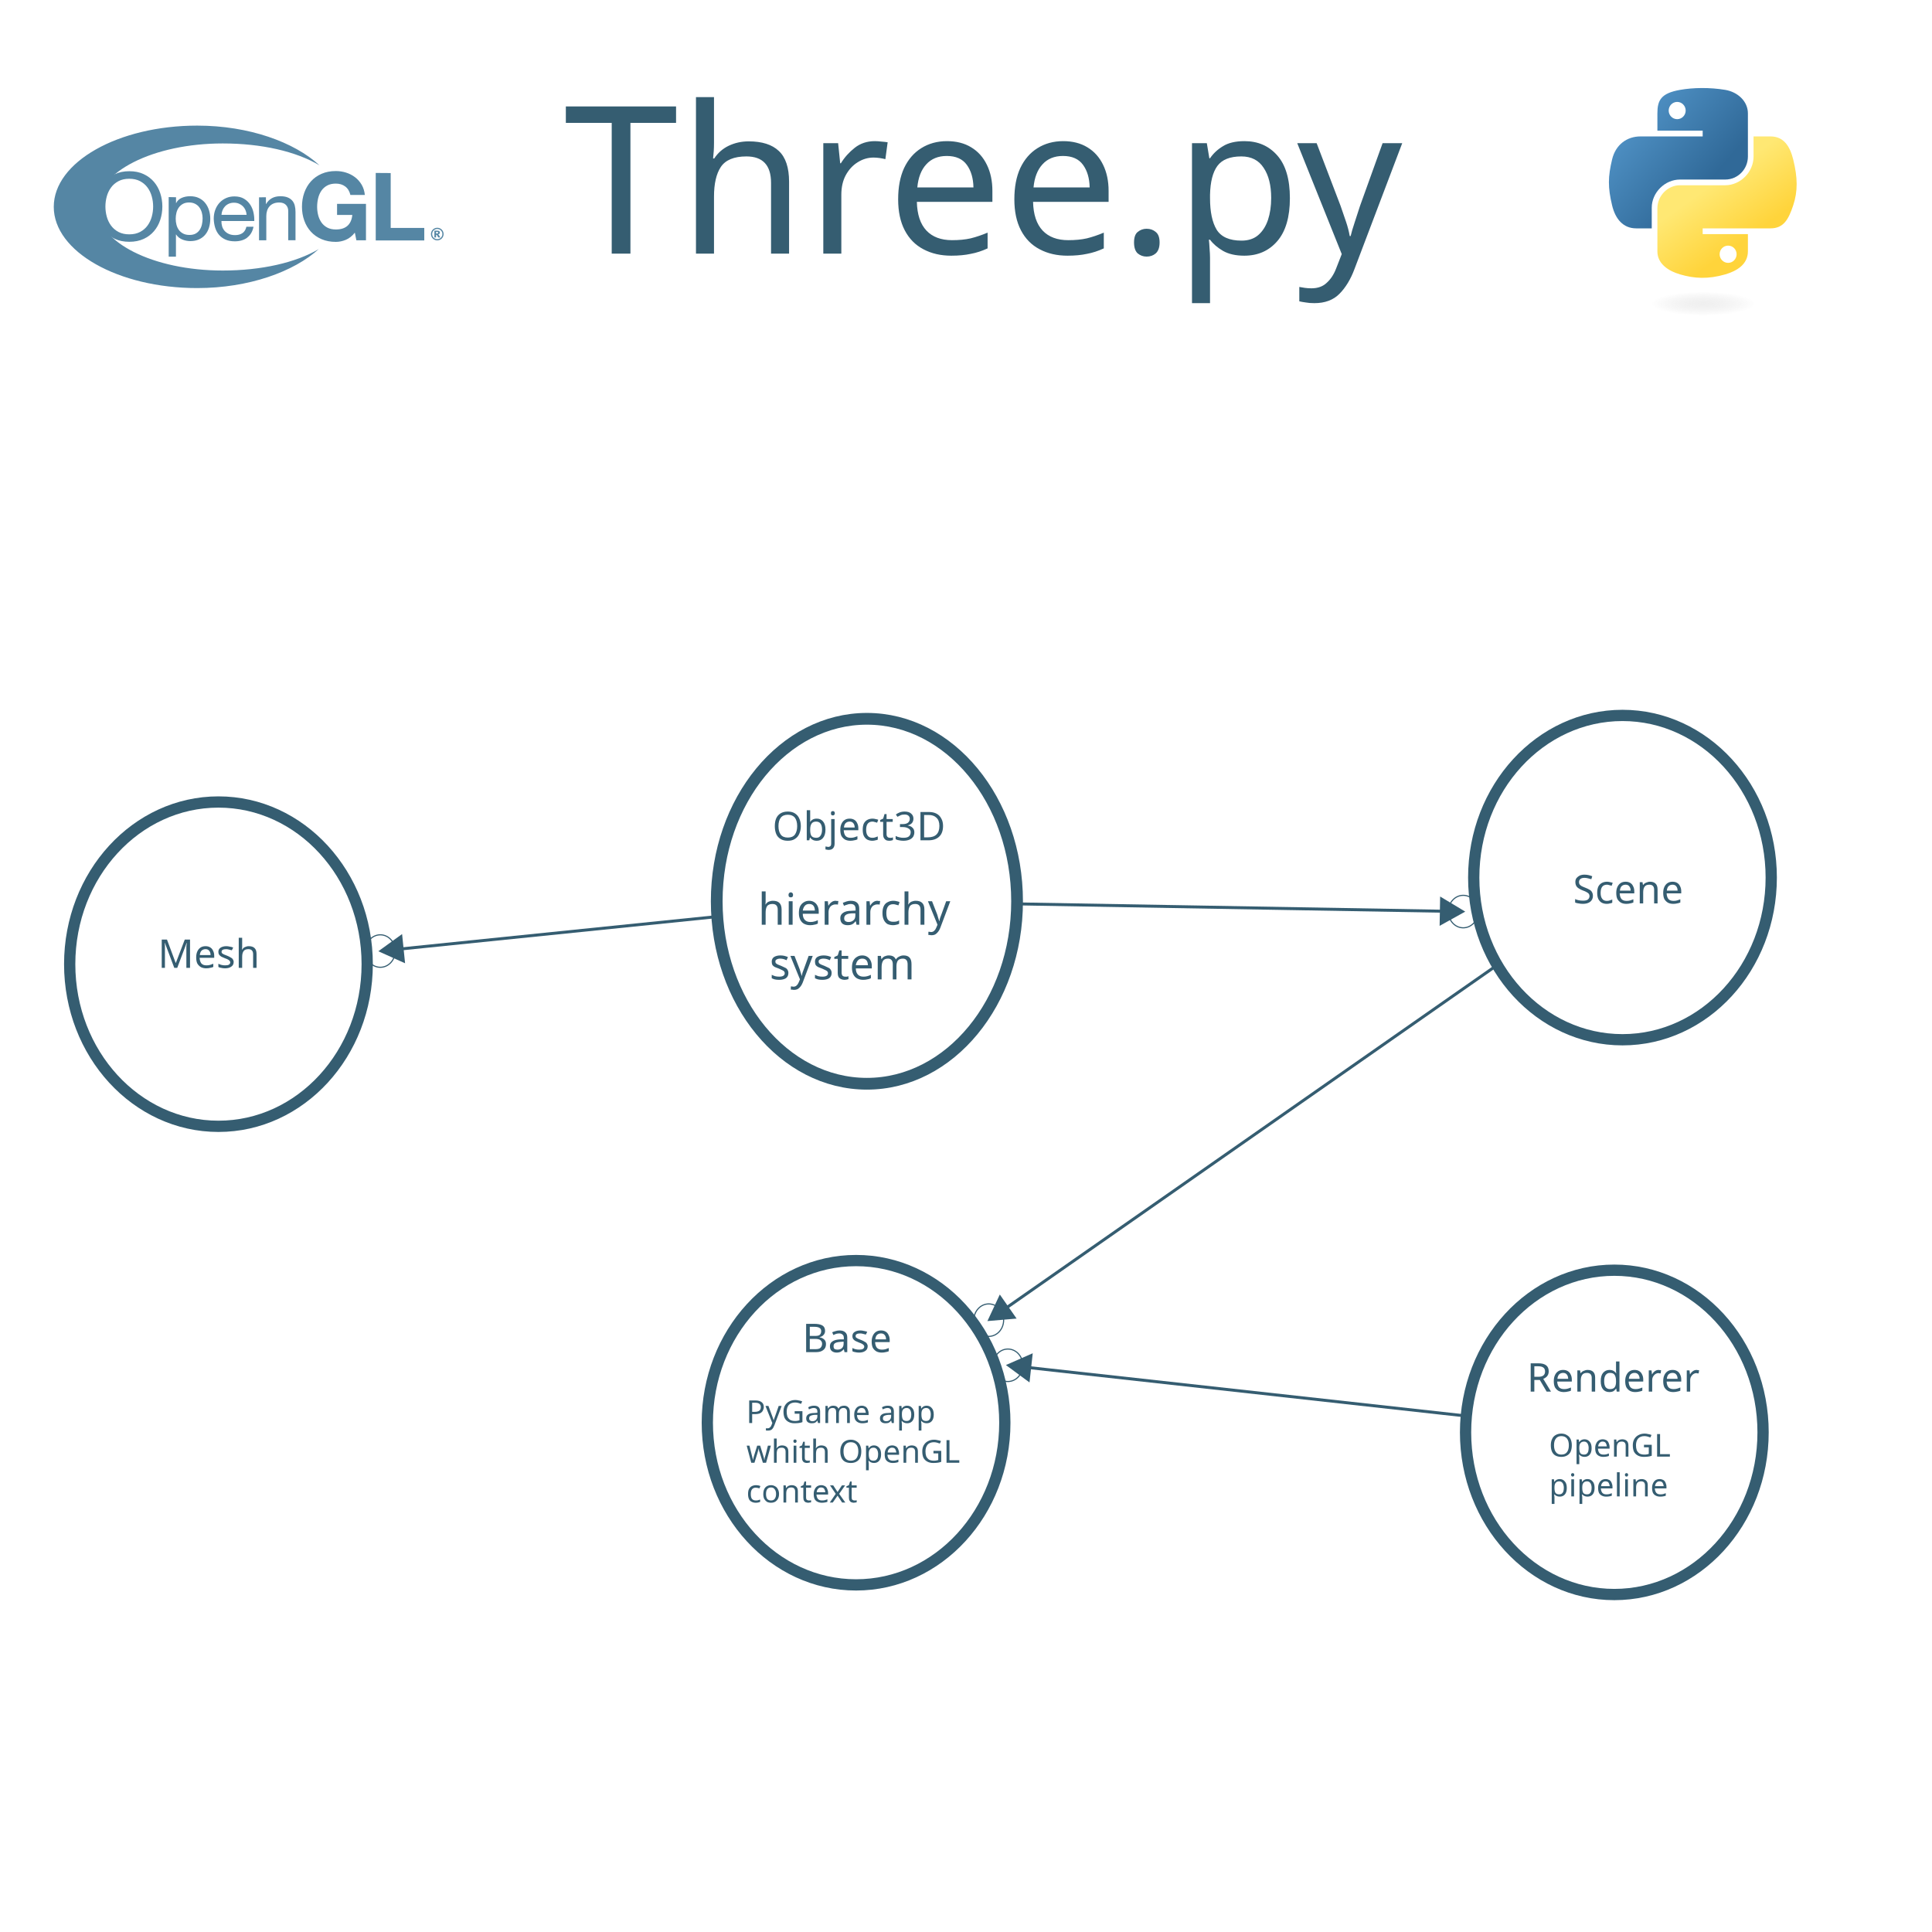
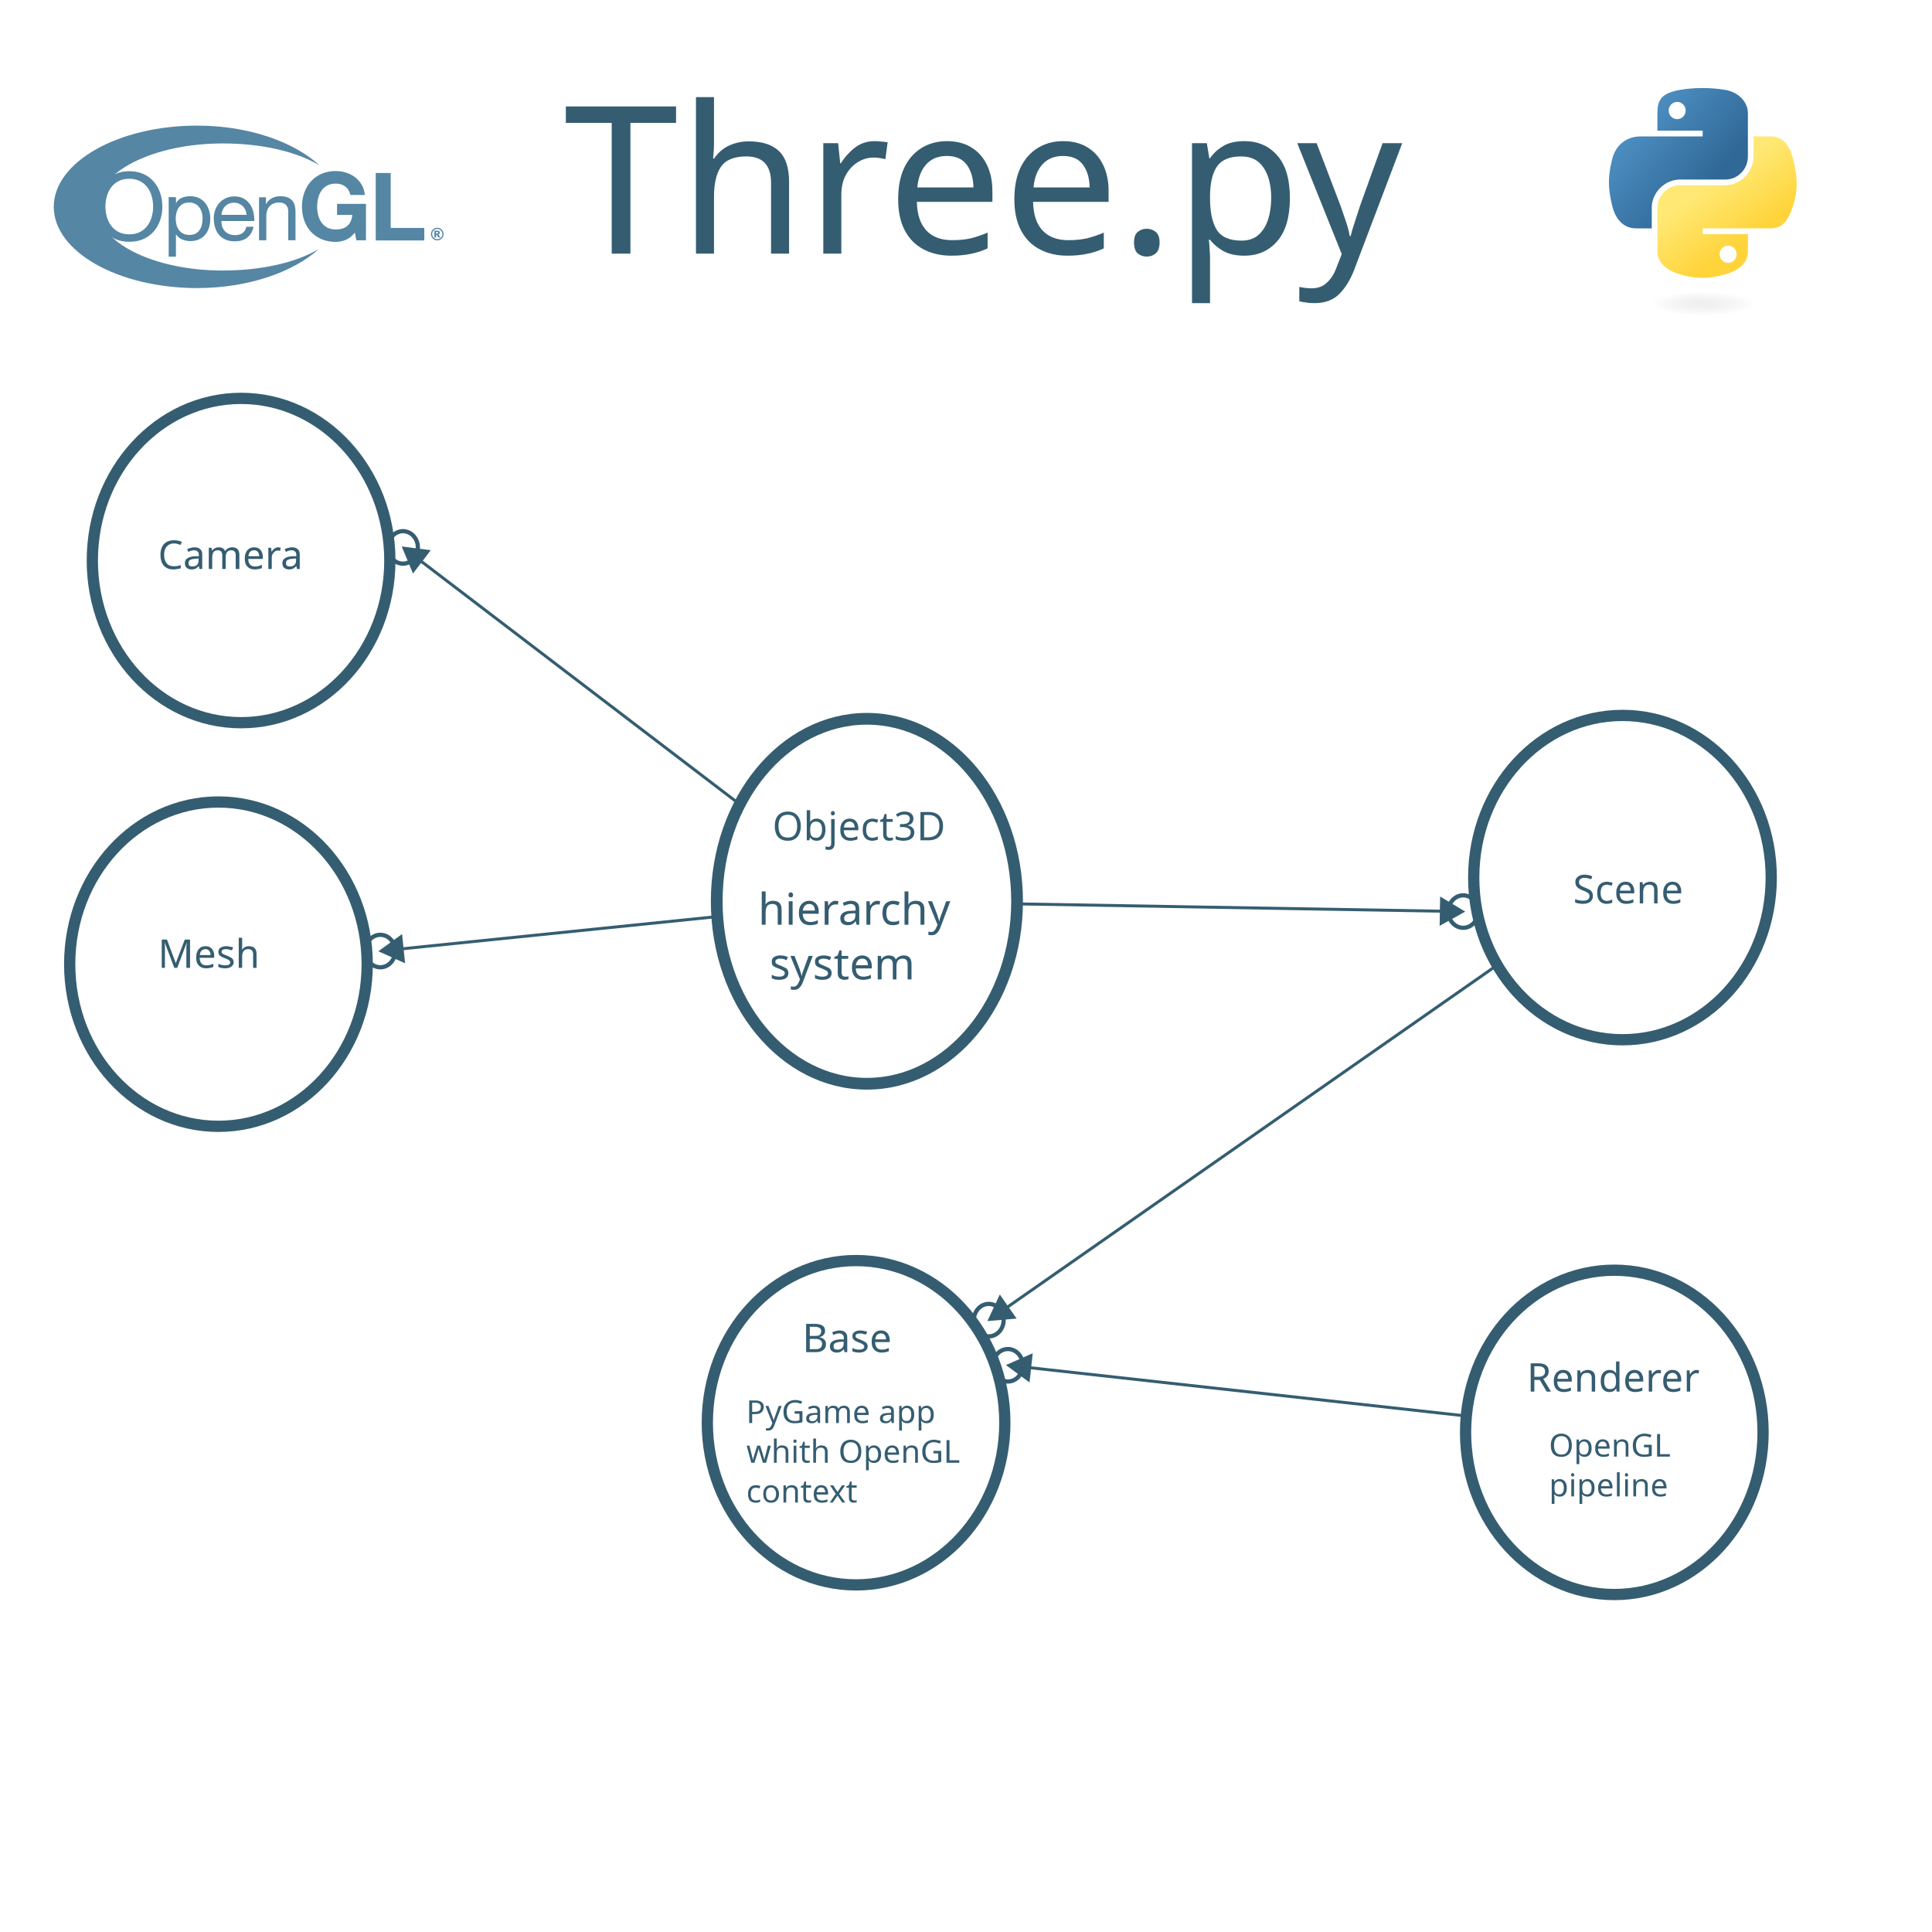
<svg xmlns="http://www.w3.org/2000/svg" xmlns:xlink="http://www.w3.org/1999/xlink" width="500" height="500" viewBox="0 0 132.292 132.292" version="1.1" id="svg5">
  <defs id="defs2">
    <marker style="overflow:visible" id="TriangleInL" refX="0" refY="0" orient="auto">
      <path transform="scale(-0.8)" style="fill:context-stroke;fill-rule:evenodd;stroke:context-stroke;stroke-width:1pt" d="M 5.77,0 -2.88,5 V -5 Z" id="path23902" />
    </marker>
    <marker style="overflow:visible" id="Tail" refX="0" refY="0" orient="auto">
      <g transform="scale(-1.2)" id="g23817">
        <path style="fill:none;fill-rule:evenodd;stroke:context-stroke;stroke-width:0.8;stroke-linecap:round" d="M -3.805,-3.959 0.544,0" id="path23805" />
        <path style="fill:none;fill-rule:evenodd;stroke:context-stroke;stroke-width:0.8;stroke-linecap:round" d="M -1.287,-3.959 3.062,0" id="path23807" />
        <path style="fill:none;fill-rule:evenodd;stroke:context-stroke;stroke-width:0.8;stroke-linecap:round" d="M 1.305,-3.959 5.654,0" id="path23809" />
        <path style="fill:none;fill-rule:evenodd;stroke:context-stroke;stroke-width:0.8;stroke-linecap:round" d="M -3.805,4.178 0.544,0.22" id="path23811" />
        <path style="fill:none;fill-rule:evenodd;stroke:context-stroke;stroke-width:0.8;stroke-linecap:round" d="M -1.287,4.178 3.062,0.22" id="path23813" />
        <path style="fill:none;fill-rule:evenodd;stroke:context-stroke;stroke-width:0.8;stroke-linecap:round" d="M 1.305,4.178 5.654,0.22" id="path23815" />
      </g>
    </marker>
    <marker style="overflow:visible" id="Arrow1Lstart" refX="0" refY="0" orient="auto">
      <path transform="matrix(0.8,0,0,0.8,10,0)" style="fill:context-stroke;fill-rule:evenodd;stroke:context-stroke;stroke-width:1pt" d="M 0,0 5,-5 -12.5,0 5,5 Z" id="path23769" />
    </marker>
    <linearGradient id="linearGradient7268">
      <stop style="stop-color:#be7900;stop-opacity:1;" offset="0" id="stop7266" />
    </linearGradient>
    <linearGradient id="linearGradient2795">
      <stop style="stop-color:#b8b8b8;stop-opacity:0.498;" offset="0" id="stop2797" />
      <stop style="stop-color:#7f7f7f;stop-opacity:0;" offset="1" id="stop2799" />
    </linearGradient>
    <linearGradient id="linearGradient2787">
      <stop style="stop-color:#7f7f7f;stop-opacity:0.5;" offset="0" id="stop2789" />
      <stop style="stop-color:#7f7f7f;stop-opacity:0;" offset="1" id="stop2791" />
    </linearGradient>
    <linearGradient id="linearGradient3676">
      <stop style="stop-color:#b2b2b2;stop-opacity:0.5;" offset="0" id="stop3678" />
      <stop style="stop-color:#b3b3b3;stop-opacity:0;" offset="1" id="stop3680" />
    </linearGradient>
    <linearGradient id="linearGradient3236">
      <stop style="stop-color:#f4f4f4;stop-opacity:1" offset="0" id="stop3244" />
      <stop style="stop-color:white;stop-opacity:1" offset="1" id="stop3240" />
    </linearGradient>
    <linearGradient id="linearGradient4671">
      <stop style="stop-color:#ffd43b;stop-opacity:1;" offset="0" id="stop4673" />
      <stop style="stop-color:#ffe873;stop-opacity:1" offset="1" id="stop4675" />
    </linearGradient>
    <linearGradient id="linearGradient4689">
      <stop style="stop-color:#5a9fd4;stop-opacity:1;" offset="0" id="stop4691" />
      <stop style="stop-color:#306998;stop-opacity:1;" offset="1" id="stop4693" />
    </linearGradient>
    <linearGradient x1="224.24" y1="144.757" x2="-65.309" y2="144.757" id="linearGradient2987" xlink:href="#linearGradient4671" gradientUnits="userSpaceOnUse" gradientTransform="translate(100.2702,99.61116)" />
    <linearGradient x1="172.942" y1="77.476" x2="26.67" y2="76.313" id="linearGradient2990" xlink:href="#linearGradient4689" gradientUnits="userSpaceOnUse" gradientTransform="translate(100.2702,99.61116)" />
    <linearGradient xlink:href="#linearGradient4671" id="linearGradient2255" gradientUnits="userSpaceOnUse" gradientTransform="matrix(0.562541,0,0,0.567972,-11.5974,-7.60954)" x1="224.24" y1="144.757" x2="-65.309" y2="144.757" />
    <linearGradient xlink:href="#linearGradient4689" id="linearGradient2258" gradientUnits="userSpaceOnUse" gradientTransform="matrix(0.562541,0,0,0.567972,-11.5974,-7.60954)" x1="172.942" y1="76.176" x2="26.67" y2="76.313" />
    <radialGradient xlink:href="#linearGradient2795" id="radialGradient2801" cx="61.519" cy="132.286" fx="61.519" fy="132.286" r="29.037" gradientTransform="matrix(1,0,0,0.177966,0,108.7434)" gradientUnits="userSpaceOnUse" />
    <radialGradient xlink:href="#linearGradient2795" id="radialGradient2801-0" cx="61.519" cy="132.286" fx="61.519" fy="132.286" r="29.037" gradientTransform="matrix(1,0,0,0.177966,0,108.7434)" gradientUnits="userSpaceOnUse" />
    <linearGradient xlink:href="#linearGradient4671" id="linearGradient1475" gradientUnits="userSpaceOnUse" gradientTransform="matrix(0.562541,0,0,0.567972,-14.99112,-11.70237)" x1="150.961" y1="192.352" x2="112.031" y2="137.273" />
    <linearGradient xlink:href="#linearGradient4689" id="linearGradient1478" gradientUnits="userSpaceOnUse" gradientTransform="matrix(0.562541,0,0,0.567972,-14.99112,-11.70237)" x1="26.649" y1="20.604" x2="135.665" y2="114.398" />
    <radialGradient xlink:href="#linearGradient2795" id="radialGradient1480" gradientUnits="userSpaceOnUse" gradientTransform="matrix(1.7490565e-8,-0.239947,1.054668,3.7915457e-7,-83.7008,142.462)" cx="61.519" cy="132.286" fx="61.519" fy="132.286" r="29.037" />
  </defs>
  <g id="layer1" style="display:inline">
    <ellipse style="fill:none;fill-rule:evenodd;stroke:#355d71;stroke-width:0.804;stroke-miterlimit:4;stroke-dasharray:none;stroke-opacity:1" id="path31" cx="59.36" cy="61.714" rx="10.283" ry="12.495" />
    <text xml:space="preserve" style="font-size:2.721px;line-height:1.25;font-family:sans-serif;letter-spacing:0px;fill:#355d71;fill-opacity:1;stroke-width:0.204" x="52.884" y="57.539" id="text3026">
      <tspan id="tspan3024" style="fill:#355d71;fill-opacity:1;stroke-width:0.204" x="52.884" y="57.539">Object3D</tspan>
    </text>
    <ellipse style="fill:none;stroke:#355d71;stroke-width:0.771;stroke-opacity:1" id="path5034" cx="58.619" cy="97.42" rx="10.186" ry="11.104" />
    <text xml:space="preserve" style="font-size:2.721px;line-height:1.25;font-family:sans-serif;letter-spacing:0px;fill:#355d71;fill-opacity:1;stroke-width:0.204" x="54.934" y="92.588" id="text10244">
      <tspan id="tspan10242" style="fill:#355d71;fill-opacity:1;stroke-width:0.204" x="54.934" y="92.588">Base</tspan>
    </text>
    <text xml:space="preserve" style="font-size:2.177px;line-height:1.25;font-family:sans-serif;letter-spacing:0px;fill:#355d71;fill-opacity:1;stroke-width:0.204" x="51.096" y="97.44" id="text15365">
      <tspan id="tspan15363" style="font-size:2.177px;fill:#355d71;fill-opacity:1;stroke-width:0.204" x="51.096" y="97.44">PyGame app</tspan>
      <tspan style="font-size:2.177px;fill:#355d71;fill-opacity:1;stroke-width:0.204" x="51.096" y="100.16" id="tspan16553">whith OpenGL</tspan>
      <tspan style="font-size:2.177px;fill:#355d71;fill-opacity:1;stroke-width:0.204" x="51.096" y="102.881" id="tspan16555">context</tspan>
    </text>
    <ellipse style="fill:none;stroke:#355d71;stroke-width:0.771;stroke-opacity:1" id="ellipse20633" cx="110.539" cy="98.08" rx="10.186" ry="11.104" />
    <text xml:space="preserve" style="font-size:2.721px;line-height:1.25;font-family:sans-serif;letter-spacing:0px;fill:#355d71;fill-opacity:1;stroke-width:0.204" x="104.546" y="95.291" id="text20637">
      <tspan id="tspan20635" style="fill:#355d71;fill-opacity:1;stroke-width:0.204" x="104.546" y="95.291">Renderer</tspan>
    </text>
    <text xml:space="preserve" style="font-size:2.177px;line-height:1.25;font-family:sans-serif;letter-spacing:0px;fill:#355d71;fill-opacity:1;stroke-width:0.204" x="106.066" y="99.743" id="text20645">
      <tspan style="font-size:2.177px;fill:#355d71;fill-opacity:1;stroke-width:0.204" x="106.066" y="99.743" id="tspan20641">OpenGL </tspan>
      <tspan style="font-size:2.177px;fill:#355d71;fill-opacity:1;stroke-width:0.204" x="106.066" y="102.464" id="tspan22003">pipeline</tspan>
      <tspan style="font-size:2.177px;fill:#355d71;fill-opacity:1;stroke-width:0.204" x="106.066" y="105.184" id="tspan20643" />
    </text>
-     <ellipse style="fill:none;fill-opacity:1;stroke:#355d71;stroke-width:0.077;stroke-opacity:1" id="ellipse23432" cx="69.015" cy="93.486" rx="1.02" ry="1.112" />
+     <ellipse style="fill:none;fill-opacity:1;stroke:#355d71;stroke-width:0.289;stroke-opacity:1;stroke-miterlimit:4;stroke-dasharray:none" id="ellipse23432" cx="69.015" cy="93.486" rx="1.02" ry="1.112" />
    <path style="fill:none;fill-rule:evenodd;stroke:#355d71;stroke-width:0.204px;stroke-linecap:butt;stroke-linejoin:miter;stroke-opacity:1;marker-start:url(#TriangleInL)" d="M 70.03,93.598 100.405,96.959" id="path24336" />
    <ellipse style="fill:none;stroke:#355d71;stroke-width:0.771;stroke-opacity:1" id="ellipse26024" cx="111.098" cy="60.092" rx="10.186" ry="11.104" />
    <text xml:space="preserve" style="font-size:2.721px;line-height:1.25;font-family:sans-serif;letter-spacing:0px;fill:#355d71;fill-opacity:1;stroke-width:0.204" x="107.715" y="61.859" id="text26028">
      <tspan id="tspan26026" style="fill:#355d71;fill-opacity:1;stroke-width:0.204" x="107.715" y="61.859">Scene</tspan>
    </text>
    <path style="display:inline;fill:none;fill-rule:evenodd;stroke:#355d71;stroke-width:0.204px;stroke-linecap:butt;stroke-linejoin:miter;stroke-opacity:1;marker-start:url(#TriangleInL)" d="M 99.173,62.402 69.641,61.892" id="path27798" />
    <path style="display:inline;fill:none;fill-rule:evenodd;stroke:#355d71;stroke-width:0.204px;stroke-linecap:butt;stroke-linejoin:miter;stroke-opacity:1;marker-start:url(#TriangleInL)" d="M 68.562,89.796 102.521,66.082" id="path27902" />
-     <ellipse style="fill:none;fill-opacity:1;stroke:#355d71;stroke-width:0.077;stroke-opacity:1" id="ellipse28006" cx="67.703" cy="90.396" rx="1.02" ry="1.112" />
-     <ellipse style="fill:none;fill-opacity:1;stroke:#355d71;stroke-width:0.077;stroke-opacity:1" id="ellipse28110" cx="100.193" cy="62.419" rx="1.02" ry="1.112" />
+     <ellipse style="fill:none;fill-opacity:1;stroke:#355d71;stroke-width:0.289;stroke-opacity:1;stroke-miterlimit:4;stroke-dasharray:none" id="ellipse28006" cx="67.703" cy="90.396" rx="1.02" ry="1.112" />
+     <ellipse style="fill:none;fill-opacity:1;stroke:#355d71;stroke-width:0.289;stroke-opacity:1;stroke-miterlimit:4;stroke-dasharray:none" id="ellipse28110" cx="100.193" cy="62.419" rx="1.02" ry="1.112" />
    <text xml:space="preserve" style="font-size:2.993px;line-height:1.25;font-family:sans-serif;letter-spacing:0px;fill:#355d71;fill-opacity:1;stroke-width:0.204" x="51.91" y="63.32" id="text33891">
      <tspan style="font-size:2.993px;fill:#355d71;fill-opacity:1;stroke-width:0.204" x="51.91" y="63.32" id="tspan33889">hierarchy </tspan>
      <tspan style="font-size:2.993px;fill:#355d71;fill-opacity:1;stroke-width:0.204" x="51.91" y="67.061" id="tspan40004"> system</tspan>
    </text>
    <ellipse style="fill:none;stroke:#355d71;stroke-width:0.771;stroke-opacity:1" id="ellipse48041" cx="14.958" cy="66.02" rx="10.186" ry="11.104" />
    <text xml:space="preserve" style="font-size:2.721px;line-height:1.25;font-family:sans-serif;letter-spacing:0px;fill:#355d71;fill-opacity:1;stroke-width:0.204" x="10.81" y="66.273" id="text48045">
      <tspan id="tspan48043" style="fill:#355d71;fill-opacity:1;stroke-width:0.204" x="10.81" y="66.273">Mesh</tspan>
    </text>
    <path style="display:inline;fill:none;fill-rule:evenodd;stroke:#355d71;stroke-width:0.204px;stroke-linecap:butt;stroke-linejoin:miter;stroke-opacity:1;marker-start:url(#TriangleInL)" d="M 27.059,65.018 49.113,62.762" id="path48401" />
-     <ellipse style="fill:none;fill-opacity:1;stroke:#355d71;stroke-width:0.077;stroke-opacity:1" id="ellipse48403" cx="26.043" cy="65.122" rx="1.02" ry="1.112" />
+     <ellipse style="fill:none;fill-opacity:1;stroke:#355d71;stroke-width:0.289;stroke-opacity:1;stroke-miterlimit:4;stroke-dasharray:none" id="ellipse48403" cx="26.043" cy="65.122" rx="1.02" ry="1.112" />
    <text xml:space="preserve" style="font-size:14.111px;line-height:1.25;font-family:sans-serif;letter-spacing:0px;fill:#355d71;fill-opacity:1;stroke-width:0.204" x="38.606" y="17.367" id="text907">
      <tspan id="tspan905" style="font-style:normal;font-variant:normal;font-weight:normal;font-stretch:normal;font-size:14.111px;font-family:sans-serif;-inkscape-font-specification:sans-serif;fill:#355d71;fill-opacity:1;stroke-width:0.204" x="38.606" y="17.367">Three.py</tspan>
    </text>
    <g id="g1098" transform="matrix(0.115642,0,0,0.115642,110.1695,6.027553)">
      <path style="fill:url(#linearGradient1478);fill-opacity:1" d="M 54.919,9.1927389e-4 C 50.335,0.022 45.958,0.413 42.106,1.095 30.76,3.099 28.7,7.295 28.7,15.032 v 10.219 h 26.812 v 3.406 h -26.812 -10.062 c -7.792,0 -14.616,4.684 -16.75,13.594 -2.462,10.213 -2.571,16.586 0,27.25 1.906,7.938 6.458,13.594 14.25,13.594 h 9.219 v -12.25 c 0,-8.85 7.657,-16.656 16.75,-16.656 h 26.781 c 7.455,0 13.406,-6.138 13.406,-13.625 v -25.531 c 0,-7.266 -6.13,-12.725 -13.406,-13.937 C 64.282,0.328 59.502,-0.02 54.919,9.1927389e-4 Z m -14.5,8.219 c 2.77,0 5.031,2.299 5.031,5.125 -2e-6,2.816 -2.262,5.094 -5.031,5.094 -2.779,-1e-6 -5.031,-2.277 -5.031,-5.094 -10e-7,-2.826 2.252,-5.125 5.031,-5.125 z" id="path1948" />
      <path style="fill:url(#linearGradient1475);fill-opacity:1" d="m 85.638,28.657 v 11.906 c 0,9.231 -7.826,17 -16.75,17 h -26.781 c -7.336,0 -13.406,6.278 -13.406,13.625 v 25.531 c 0,7.266 6.319,11.54 13.406,13.625 8.487,2.496 16.626,2.947 26.781,0 6.75,-1.954 13.406,-5.888 13.406,-13.625 V 86.501 h -26.781 v -3.406 h 26.781 13.406 c 7.792,0 10.696,-5.435 13.406,-13.594 2.799,-8.399 2.68,-16.476 0,-27.25 -1.926,-7.757 -5.604,-13.594 -13.406,-13.594 z m -15.062,64.656 c 2.779,3e-6 5.031,2.277 5.031,5.094 -2e-6,2.826 -2.252,5.125 -5.031,5.125 -2.77,0 -5.031,-2.299 -5.031,-5.125 2e-6,-2.816 2.262,-5.094 5.031,-5.094 z" id="path1950" />
      <ellipse style="opacity:0.444;fill:url(#radialGradient1480);fill-opacity:1;fill-rule:nonzero;stroke:none;stroke-width:15.417;stroke-miterlimit:4;stroke-dasharray:none;stroke-opacity:1" id="path1894" cx="55.817" cy="127.701" rx="35.931" ry="6.967" />
    </g>
    <g id="g1141" transform="matrix(0.02472074,0,0,0.02472074,3.578559,8.611182)">
      <g transform="matrix(0.996,0,0,1,-53.6,-25)" fill="#5586a4" id="g1120">
        <path d="m 182,212 c 3.85,-11.8 9.63,-22.2 17.3,-31.3 7.7,-9.07 17.3,-16.3 28.8,-21.7 11.5,-5.4 24.8,-8.11 40,-8.11 15.2,0 28.6,2.71 40,8.11 11.5,5.4 21.1,12.6 28.8,21.7 7.7,9.1 13.5,19.5 17.3,31.3 3.85,11.8 5.78,24 5.78,36.7 0,12.7 -1.93,25 -5.78,36.8 -3.85,11.8 -9.63,22.2 -17.3,31.3 -7.7,9.07 -17.3,16.3 -28.8,21.6 -11.5,5.31 -24.8,7.98 -40,7.98 -15.2,0 -28.6,-2.66 -40,-7.98 -11.5,-5.32 -21.1,-12.5 -28.8,-21.6 -7.7,-9.07 -13.5,-19.5 -17.3,-31.3 -3.85,-11.8 -5.78,-24 -5.78,-36.8 0,-12.8 1.93,-25 5.78,-36.7 z m 23.4,64.7 c 2.51,9.16 6.46,17.4 11.8,24.7 5.38,7.33 12.3,13.2 20.7,17.7 8.43,4.45 18.5,6.67 30.1,6.67 11.7,0 21.7,-2.22 30.1,-6.67 8.43,-4.45 15.3,-10.3 20.7,-17.7 5.38,-7.33 9.32,-15.6 11.8,-24.7 2.51,-9.17 3.77,-18.5 3.77,-27.9 0,-9.4 -1.26,-18.7 -3.77,-27.9 -2.51,-9.2 -6.46,-17.4 -11.8,-24.7 -5.38,-7.33 -12.3,-13.2 -20.7,-17.7 -8.43,-4.45 -18.5,-6.68 -30.1,-6.68 -11.7,0 -21.7,2.23 -30.1,6.68 -8.43,4.45 -15.3,10.3 -20.7,17.7 -5.38,7.34 -9.33,15.6 -11.8,24.7 -2.51,9.16 -3.76,18.5 -3.76,27.9 0,9.4 1.25,18.7 3.76,27.9 z" id="path1106" />
        <path d="m 398,223 v 16.1 h 0.404 c 3.3,-6.61 8.48,-11.4 15.5,-14.4 7.07,-3 14.8,-4.5 23.3,-4.5 9.42,0 17.6,1.69 24.6,5.07 6.99,3.38 12.8,7.94 17.4,13.7 4.63,5.76 8.12,12.4 10.5,19.9 2.36,7.52 3.54,15.5 3.54,23.9 0,8.44 -1.14,16.4 -3.42,24 -2.28,7.52 -5.73,14.1 -10.4,19.7 -4.63,5.6 -10.4,10 -17.4,13.2 -7,3.22 -15.1,4.84 -24.4,4.84 -2.99,0 -6.32,-0.307 -10,-0.919 -3.69,-0.621 -7.34,-1.61 -11,-3 -3.61,-1.38 -7.03,-3.27 -10.3,-5.65 -3.22,-2.38 -5.93,-5.34 -8.12,-8.88 H 397.8 v 61.5 h -20.2 v -165 z m 71.7,42.3 c -1.49,-5.29 -3.76,-10 -6.81,-14.2 -3.06,-4.14 -6.98,-7.44 -11.8,-9.9 -4.78,-2.46 -10.4,-3.68 -16.8,-3.68 -6.74,0 -12.5,1.31 -17.2,3.92 -4.7,2.61 -8.54,6.02 -11.5,10.2 -2.98,4.22 -5.13,9.02 -6.46,14.4 -1.33,5.37 -2,10.8 -2,16.3 0,5.84 0.7,11.5 2.12,16.9 1.41,5.45 3.64,10.2 6.7,14.4 3.05,4.14 7.01,7.48 11.9,10 4.86,2.53 10.7,3.8 17.6,3.8 6.89,0 12.6,-1.3 17.3,-3.91 4.7,-2.61 8.35,-6.06 11.2,-10.4 2.82,-4.29 4.85,-9.2 6.11,-14.7 1.25,-5.53 1.88,-11.2 1.88,-17 -0.002,-5.52 -0.747,-10.9 -2.24,-16.2 z" id="path1108" />
        <path d="m 596,335 c -9.13,6.75 -20.6,10.1 -34.5,10.1 -9.76,0 -18.2,-1.53 -25.4,-4.6 -7.16,-3.07 -13.2,-7.37 -18.1,-12.9 -4.88,-5.53 -8.54,-12.1 -11,-19.8 -2.44,-7.68 -3.81,-16 -4.13,-25.1 0,-9.06 1.41,-17.3 4.25,-24.9 2.83,-7.52 6.81,-14 11.9,-19.6 5.12,-5.53 11.2,-9.82 18.2,-12.9 7.01,-3.07 14.7,-4.61 23,-4.61 10.9,0 19.9,2.2 27.1,6.58 7.17,4.38 12.9,9.96 17.3,16.7 4.33,6.77 7.33,14.2 8.98,22.1 1.65,8 2.32,15.6 2.01,22.8 h -91.3 c -0.158,5.21 0.467,10.2 1.88,14.8 1.413,4.6 3.69,8.81 6.83,12.4 3.14,3.6 7.15,6.47 12,8.62 4.87,2.15 10.6,3.22 17.2,3.22 8.48,0 15.4,-1.92 20.8,-5.76 5.42,-3.84 8.99,-9.68 10.7,-17.5 h 19.8 c -2.68,13.3 -8.58,23.4 -17.7,30.1 z m -4.89,-76.4 c -1.8,-4.13 -4.23,-7.7 -7.29,-10.7 -3.06,-2.98 -6.67,-5.36 -10.8,-7.12 -4.16,-1.76 -8.75,-2.65 -13.8,-2.65 -5.18,0 -9.85,0.882 -14,2.65 -4.16,1.76 -7.73,4.18 -10.7,7.24 -2.98,3.06 -5.33,6.63 -7.06,10.7 -1.73,4.06 -2.75,8.39 -3.06,13 h 69.9 c -0.317,-4.6 -1.38,-8.96 -3.18,-13.1 z" id="path1110" />
        <path d="m 648,223 v 18.9 h 0.379 c 8.37,-14.4 21.6,-21.7 39.8,-21.7 8.06,0 14.8,1.08 20.1,3.23 5.37,2.15 9.72,5.15 13,8.99 3.32,3.84 5.65,8.41 6.99,13.7 1.34,5.3 2.01,11.2 2.01,17.6 v 78.4 h -20.2 v -80.6 c 0,-7.37 -2.21,-13.2 -6.62,-17.5 -4.42,-4.3 -10.5,-6.45 -18.2,-6.45 -6.15,0 -11.5,0.926 -16,2.77 -4.49,1.84 -8.24,4.45 -11.2,7.83 -2.99,3.38 -5.24,7.33 -6.73,11.9 -1.5,4.53 -2.25,9.49 -2.25,14.9 v 67.3 h -20.2 v -119 z" id="path1112" />
        <path d="m 870,341 c -9.12,3.76 -18.3,5.64 -27.6,5.64 -14.7,0 -27.9,-2.5 -39.6,-7.48 -11.7,-4.99 -21.6,-11.9 -29.6,-20.6 -8.05,-8.75 -14.2,-19 -18.5,-30.9 -4.29,-11.8 -6.44,-24.6 -6.44,-38.2 0,-14 2.14,-27 6.42,-39 4.28,-12 10.4,-22.5 18.5,-31.4 8.03,-8.93 17.9,-15.9 29.6,-21 11.7,-5.08 24.9,-7.62 39.6,-7.62 9.83,0 19.4,1.45 28.6,4.34 9.21,2.9 17.5,7.15 24.9,12.8 7.42,5.61 13.5,12.5 18.4,20.8 4.83,8.23 7.78,17.7 8.86,28.3 h -40.2 c -2.51,-10.5 -7.34,-18.3 -14.5,-23.6 -7.16,-5.24 -15.8,-7.86 -26,-7.86 -9.48,0 -17.5,1.79 -24.1,5.38 -6.6,3.59 -12,8.41 -16.1,14.4 -4.12,6.04 -7.11,12.9 -8.98,20.6 -1.88,7.7 -2.82,15.7 -2.82,23.9 0,7.88 0.939,15.5 2.82,23 1.88,7.44 4.88,14.1 9,20.1 4.12,5.95 9.49,10.7 16.1,14.3 6.62,3.59 14.7,5.38 24.2,5.38 14,0 24.7,-3.44 32.4,-10.3 7.61,-6.88 12,-16.9 13.3,-29.9 h -42.4 v -30.8 h 80.4 v 101 h -26.7 l -4.28,-21.2 c -7.51,9.44 -15.8,16 -25,19.8 z" id="path1114" />
        <path d="m 995,156 v 152 h 93.4 v 34.7 h -135 v -187 z" id="path1116" />
        <path d="M 796,366 C 731.7,404.2 635,426 528,426 334,426 178,347.2 178,250 178,152.8 335,74 528,74 636,74 732,96.1 797,134.6 726.8,70.2 601,24.6 457,24.6 237,24.565 58,125.6 58,249.6 c -0.019,124 179,225 399,225 143,0.024 269,-45.1 339,-109 z" id="path1118" />
      </g>
      <g transform="translate(-60,-25)" id="g1124">
        <path d="m 1144,325 c 0,3.14 -0.786,6.07 -2.36,8.78 -1.574,2.71 -3.71,4.85 -6.42,6.41 -2.71,1.56 -5.64,2.34 -8.78,2.34 -3.13,0 -6.04,-0.781 -8.76,-2.34 -2.71,-1.56 -4.85,-3.7 -6.42,-6.41 -1.57,-2.71 -2.36,-5.64 -2.36,-8.78 0,-3.13 0.784,-6.05 2.36,-8.77 1.57,-2.72 3.71,-4.86 6.42,-6.42 2.71,-1.56 5.63,-2.34 8.76,-2.34 3.14,0 6.07,0.781 8.78,2.34 2.71,1.56 4.85,3.7 6.42,6.42 1.57,2.72 2.36,5.64 2.36,8.77 z m -3.4,0 c 0,-3.91 -1.38,-7.24 -4.15,-10 -2.77,-2.77 -6.1,-4.15 -10,-4.15 -3.91,0 -7.24,1.38 -10,4.15 -2.77,2.77 -4.15,6.1 -4.15,10 0,3.9 1.38,7.24 4.15,10 2.77,2.77 6.1,4.15 10,4.15 3.91,0 7.24,-1.38 10,-4.15 2.76,-2.77 4.15,-6.1 4.15,-10 z m -22.1,-9.38 h 8.39 c 2.37,0 4.1,0.478 5.16,1.44 1.06,0.957 1.6,2.24 1.6,3.85 0,1.26 -0.406,2.34 -1.22,3.26 -0.812,0.919 -2.09,1.59 -3.84,2 0.72,0.276 1.25,0.567 1.59,0.873 0.475,0.43 0.973,1.06 1.49,1.91 0.03,0.061 1.04,1.87 3.03,5.42 h -5.52 c -1.79,-3.57 -3,-5.7 -3.61,-6.4 -0.614,-0.696 -1.23,-1.05 -1.84,-1.05 -0.138,0 -0.33,0.023 -0.574,0.069 v 7.38 h -4.67 z m 4.67,7.95 h 2.02 c 1.35,0 2.3,-0.218 2.85,-0.654 0.551,-0.438 0.827,-1 0.827,-1.69 0,-0.689 -0.265,-1.25 -0.793,-1.69 -0.529,-0.437 -1.43,-0.654 -2.7,-0.654 h -2.21 z" fill="#5586a4" id="path1122" />
      </g>
    </g>
+     <ellipse style="fill:none;stroke:#355d71;stroke-width:0.771;stroke-opacity:1" id="ellipse949" cx="16.508" cy="38.382" rx="10.186" ry="11.104" />
+     <text xml:space="preserve" style="font-size:2.721px;line-height:1.25;font-family:sans-serif;letter-spacing:0px;fill:#355d71;fill-opacity:1;stroke-width:0.204" x="10.815" y="38.964" id="text953">
+       <tspan id="tspan951" style="fill:#355d71;fill-opacity:1;stroke-width:0.204" x="10.815" y="38.964">Camera</tspan>
+     </text>
+     <path style="display:inline;fill:none;fill-rule:evenodd;stroke:#355d71;stroke-width:0.204px;stroke-linecap:butt;stroke-linejoin:miter;stroke-opacity:1;marker-start:url(#TriangleInL)" d="M 28.429,38.121 50.651,55.071" id="path955" />
+     <ellipse style="fill:none;fill-opacity:1;stroke:#355d71;stroke-width:0.289;stroke-opacity:1;stroke-miterlimit:4;stroke-dasharray:none" id="ellipse957" cx="27.593" cy="37.484" rx="1.02" ry="1.112" />
  </g>
</svg>
